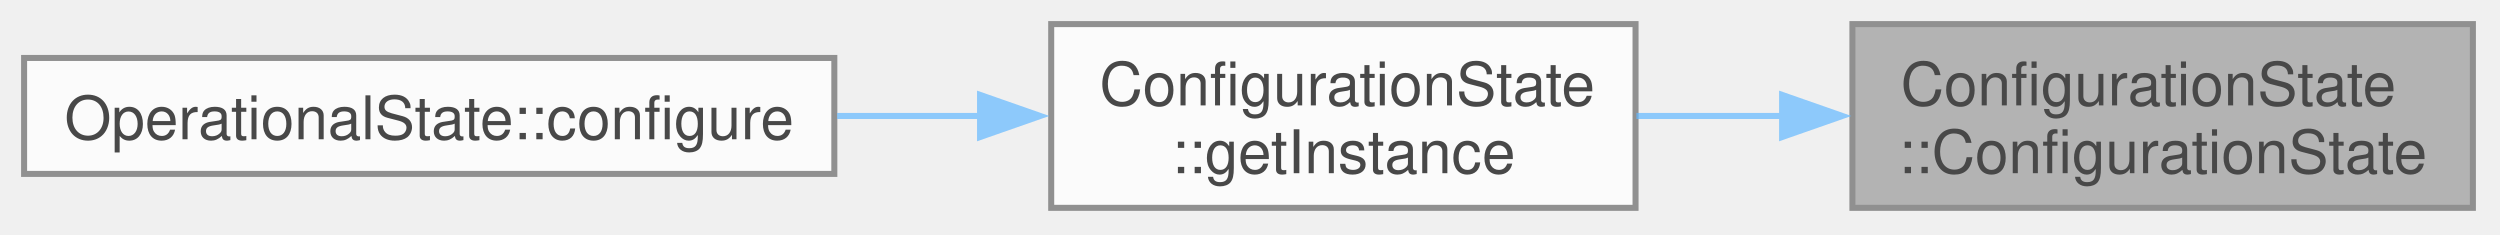
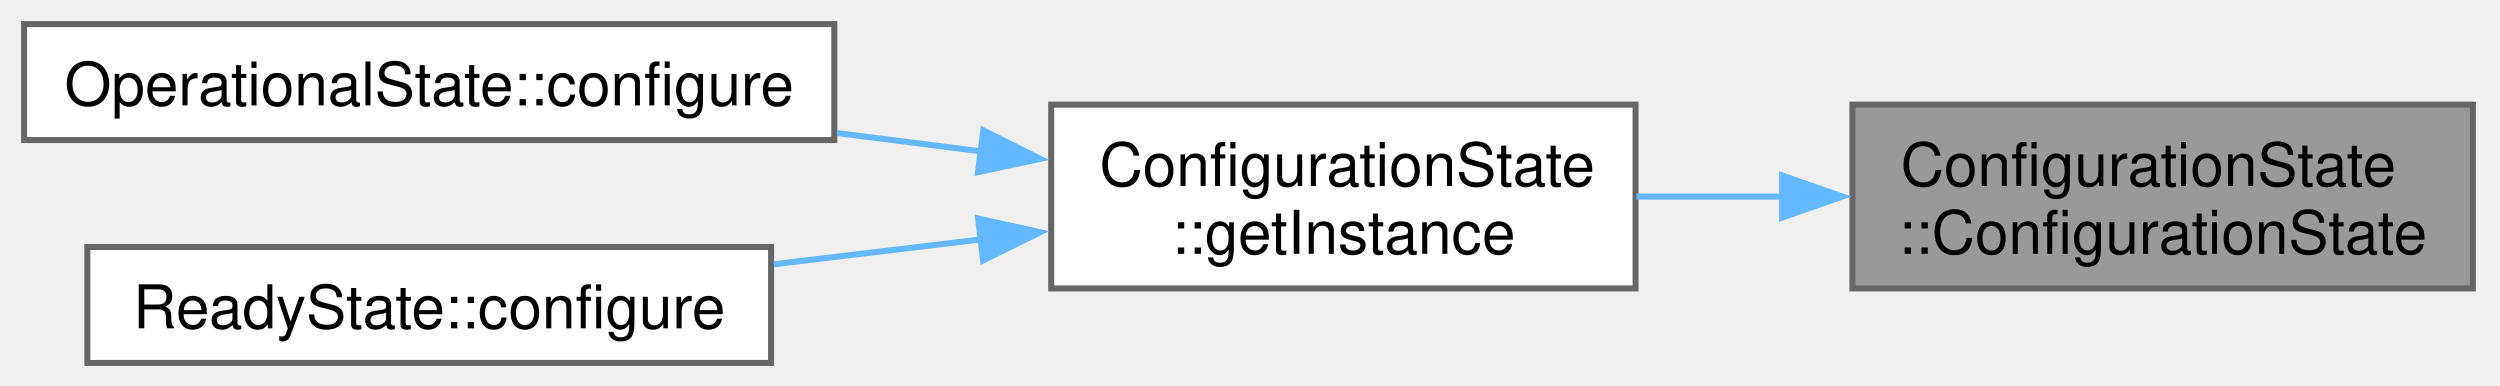
- <svg xmlns="http://www.w3.org/2000/svg" xmlns:xlink="http://www.w3.org/1999/xlink" width="415pt" height="39pt" viewBox="0.00 0.00 415.00 39.00">
-   <svg id="main" version="1.1" xml:space="preserve">
-     <style type="text/css">
- .node, .edge {opacity: 0.7;}
- .node.selected, .edge.selected {opacity: 1;}
- .edge:hover path { stroke: red; }
- .edge:hover polygon { stroke: red; fill: red; }
- </style>
-     <svg id="graph" class="graph">
-       <g id="graph0" class="graph" transform="scale(1 1) rotate(0) translate(4 34.5)">
-         <g id="Node000001" class="node">
-           <g id="a_Node000001">
-             <a xlink:title=" ">
-               <polygon fill="#999999" stroke="#666666" points="406.5,-30.5 303.5,-30.5 303.5,0 406.5,0 406.5,-30.5" />
-               <text xml:space="preserve" text-anchor="start" x="311.5" y="-17" font-family="Helvetica,sans-Serif" font-size="10.00">ConfigurationState</text>
-               <text xml:space="preserve" text-anchor="middle" x="355" y="-5.75" font-family="Helvetica,sans-Serif" font-size="10.00">::ConfigurationState</text>
-             </a>
-           </g>
-         </g>
-         <g id="Node000002" class="node">
-           <g id="a_Node000002">
-             <a xlink:href="class_configuration_state.html#ae8c10885d597cc4cacf9cde057cc4723" target="_top" xlink:title=" ">
-               <polygon fill="white" stroke="#666666" points="267.5,-30.5 170.5,-30.5 170.5,0 267.5,0 267.5,-30.5" />
-               <text xml:space="preserve" text-anchor="start" x="178.5" y="-17" font-family="Helvetica,sans-Serif" font-size="10.00">ConfigurationState</text>
-               <text xml:space="preserve" text-anchor="middle" x="219" y="-5.75" font-family="Helvetica,sans-Serif" font-size="10.00">::getInstance</text>
-             </a>
-           </g>
-         </g>
-         <g id="edge1_Node000001_Node000002" class="edge">
-           <g id="a_edge1_Node000001_Node000002">
-             <a xlink:title=" ">
-               <path fill="none" stroke="#63b8ff" d="M291.92,-15.25C283.76,-15.25 275.5,-15.25 267.64,-15.25" />
-               <polygon fill="#63b8ff" stroke="#63b8ff" points="291.83,-18.75 301.83,-15.25 291.83,-11.75 291.83,-18.75" />
-             </a>
-           </g>
-         </g>
-         <g id="Node000003" class="node">
-           <g id="a_Node000003">
-             <a xlink:href="class_operational_state.html#a8efc9f71ab6dcd775e998d4ad2a96c2b" target="_top" xlink:title=" ">
-               <polygon fill="white" stroke="#666666" points="134.5,-24.88 0,-24.88 0,-5.63 134.5,-5.63 134.5,-24.88" />
-               <text xml:space="preserve" text-anchor="middle" x="67.25" y="-11.38" font-family="Helvetica,sans-Serif" font-size="10.00">OperationalState::configure</text>
-             </a>
-           </g>
-         </g>
-         <g id="edge2_Node000002_Node000003" class="edge">
-           <g id="a_edge2_Node000002_Node000003">
-             <a xlink:title=" ">
-               <path fill="none" stroke="#63b8ff" d="M158.91,-15.25C151.05,-15.25 142.95,-15.25 134.97,-15.25" />
-               <polygon fill="#63b8ff" stroke="#63b8ff" points="158.69,-18.75 168.69,-15.25 158.69,-11.75 158.69,-18.75" />
-             </a>
-           </g>
-         </g>
+ <svg xmlns="http://www.w3.org/2000/svg" xmlns:xlink="http://www.w3.org/1999/xlink" width="415pt" height="64pt" viewBox="0.00 0.00 415.00 64.00">
+   <g id="graph0" class="graph" transform="scale(1 1) rotate(0) translate(4 60.25)">
+     <g id="Node000001" class="node">
+       <g id="a_Node000001">
+         <a xlink:title=" ">
+           <polygon fill="#999999" stroke="#666666" points="406.5,-42.88 303.5,-42.88 303.5,-12.37 406.5,-12.37 406.5,-42.88" />
+           <text xml:space="preserve" text-anchor="start" x="311.5" y="-29.38" font-family="Helvetica,sans-Serif" font-size="10.00">ConfigurationState</text>
+           <text xml:space="preserve" text-anchor="middle" x="355" y="-18.12" font-family="Helvetica,sans-Serif" font-size="10.00">::ConfigurationState</text>
+         </a>
      </g>
-     </svg>
-   </svg>
-   <style type="text/css">
- 
- [data-mouse-over-selected='false'] { opacity: 0.7; }
- [data-mouse-over-selected='true']  { opacity: 1.0; }
- 
- </style>
+     </g>
+     <g id="Node000002" class="node">
+       <g id="a_Node000002">
+         <a xlink:href="class_configuration_state.html#ae8c10885d597cc4cacf9cde057cc4723" target="_top" xlink:title=" ">
+           <polygon fill="white" stroke="#666666" points="267.5,-42.88 170.5,-42.88 170.5,-12.37 267.5,-12.37 267.5,-42.88" />
+           <text xml:space="preserve" text-anchor="start" x="178.5" y="-29.38" font-family="Helvetica,sans-Serif" font-size="10.00">ConfigurationState</text>
+           <text xml:space="preserve" text-anchor="middle" x="219" y="-18.12" font-family="Helvetica,sans-Serif" font-size="10.00">::getInstance</text>
+         </a>
+       </g>
+     </g>
+     <g id="edge1_Node000001_Node000002" class="edge">
+       <g id="a_edge1_Node000001_Node000002">
+         <a xlink:title=" ">
+           <path fill="none" stroke="#63b8ff" d="M291.92,-27.62C283.76,-27.62 275.5,-27.62 267.64,-27.62" />
+           <polygon fill="#63b8ff" stroke="#63b8ff" points="291.83,-31.13 301.83,-27.63 291.83,-24.13 291.83,-31.13" />
+         </a>
+       </g>
+     </g>
+     <g id="Node000003" class="node">
+       <g id="a_Node000003">
+         <a xlink:href="class_operational_state.html#a8efc9f71ab6dcd775e998d4ad2a96c2b" target="_top" xlink:title=" ">
+           <polygon fill="white" stroke="#666666" points="134.5,-56.25 0,-56.25 0,-37 134.5,-37 134.5,-56.25" />
+           <text xml:space="preserve" text-anchor="middle" x="67.25" y="-42.75" font-family="Helvetica,sans-Serif" font-size="10.00">OperationalState::configure</text>
+         </a>
+       </g>
+     </g>
+     <g id="edge2_Node000002_Node000003" class="edge">
+       <g id="a_edge2_Node000002_Node000003">
+         <a xlink:title=" ">
+           <path fill="none" stroke="#63b8ff" d="M158.91,-35.12C151.05,-36.12 142.95,-37.15 134.97,-38.16" />
+           <polygon fill="#63b8ff" stroke="#63b8ff" points="159.23,-38.61 168.7,-33.88 158.34,-31.67 159.23,-38.61" />
+         </a>
+       </g>
+     </g>
+     <g id="Node000004" class="node">
+       <g id="a_Node000004">
+         <a xlink:href="class_ready_state.html#a9cabd1bcb8ee050b4fa621e4c593468e" target="_top" xlink:title=" ">
+           <polygon fill="white" stroke="#666666" points="124,-19.25 10.5,-19.25 10.5,0 124,0 124,-19.25" />
+           <text xml:space="preserve" text-anchor="middle" x="67.25" y="-5.75" font-family="Helvetica,sans-Serif" font-size="10.00">ReadyState::configure</text>
+         </a>
+       </g>
+     </g>
+     <g id="edge3_Node000002_Node000004" class="edge">
+       <g id="a_edge3_Node000002_Node000004">
+         <a xlink:title=" ">
+           <path fill="none" stroke="#63b8ff" d="M159.04,-20.54C147.66,-19.17 135.76,-17.74 124.47,-16.38" />
+           <polygon fill="#63b8ff" stroke="#63b8ff" points="158.36,-23.98 168.7,-21.7 159.19,-17.03 158.36,-23.98" />
+         </a>
+       </g>
+     </g>
+   </g>
</svg>
